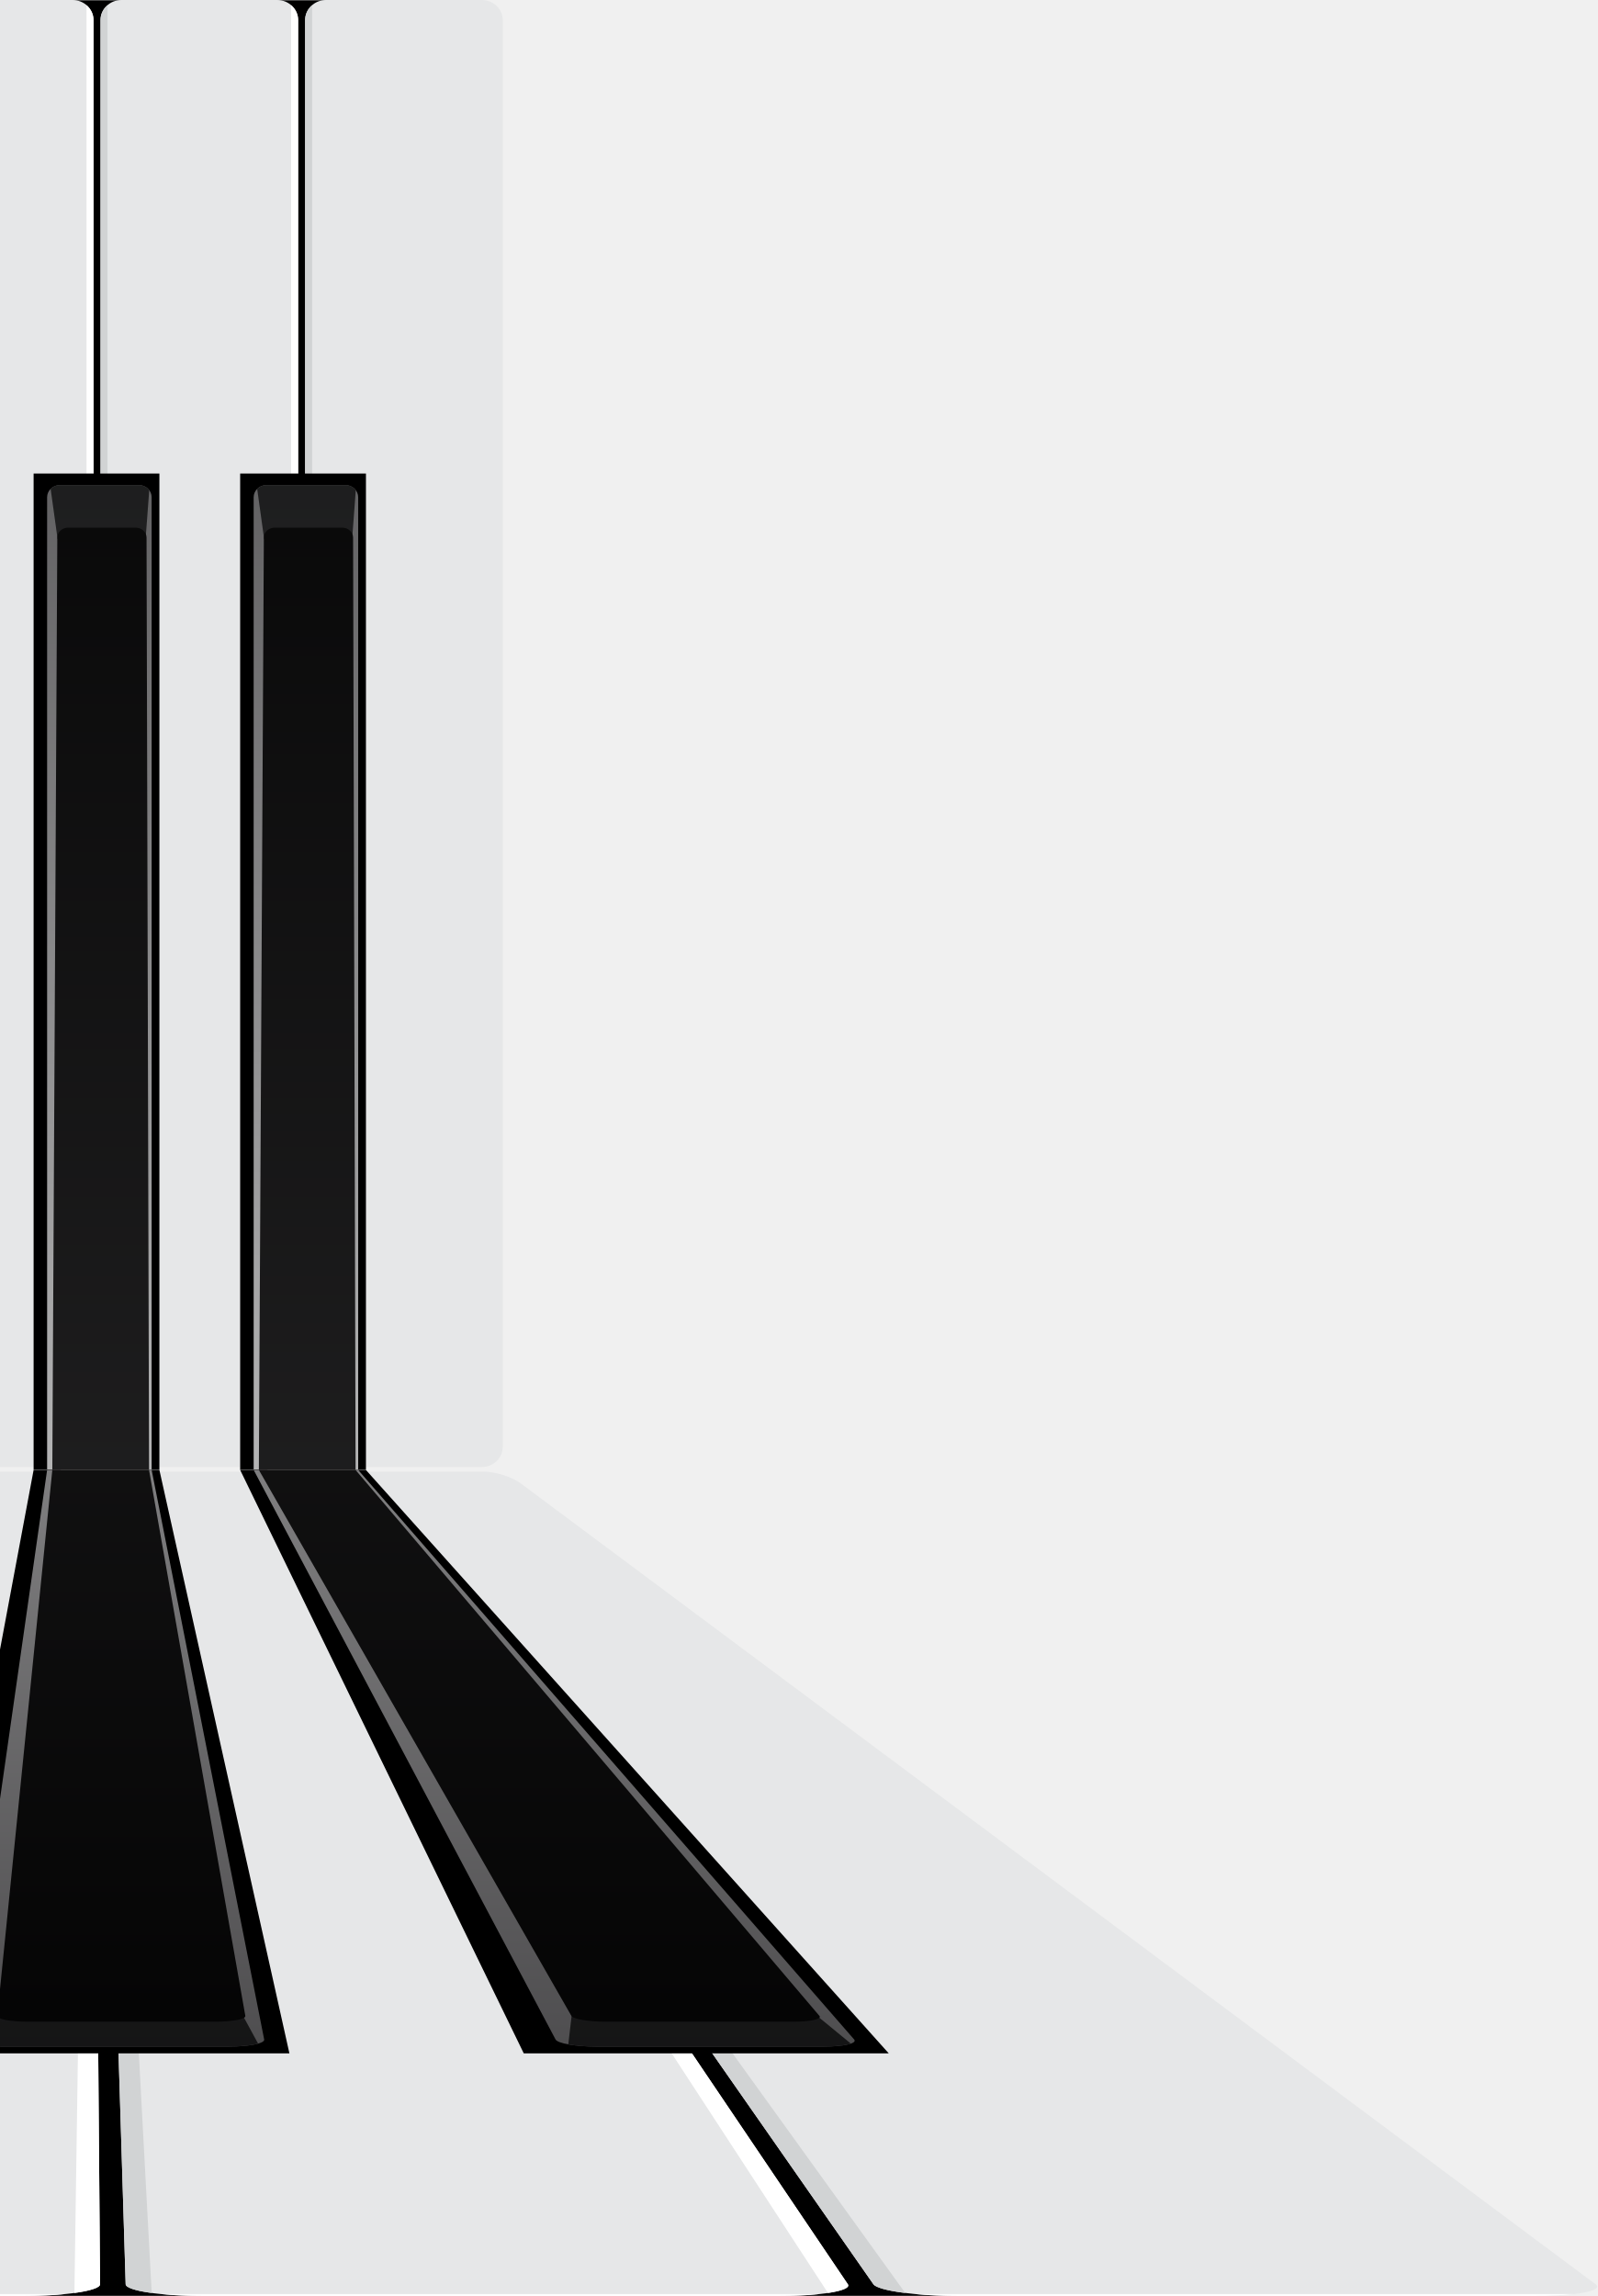
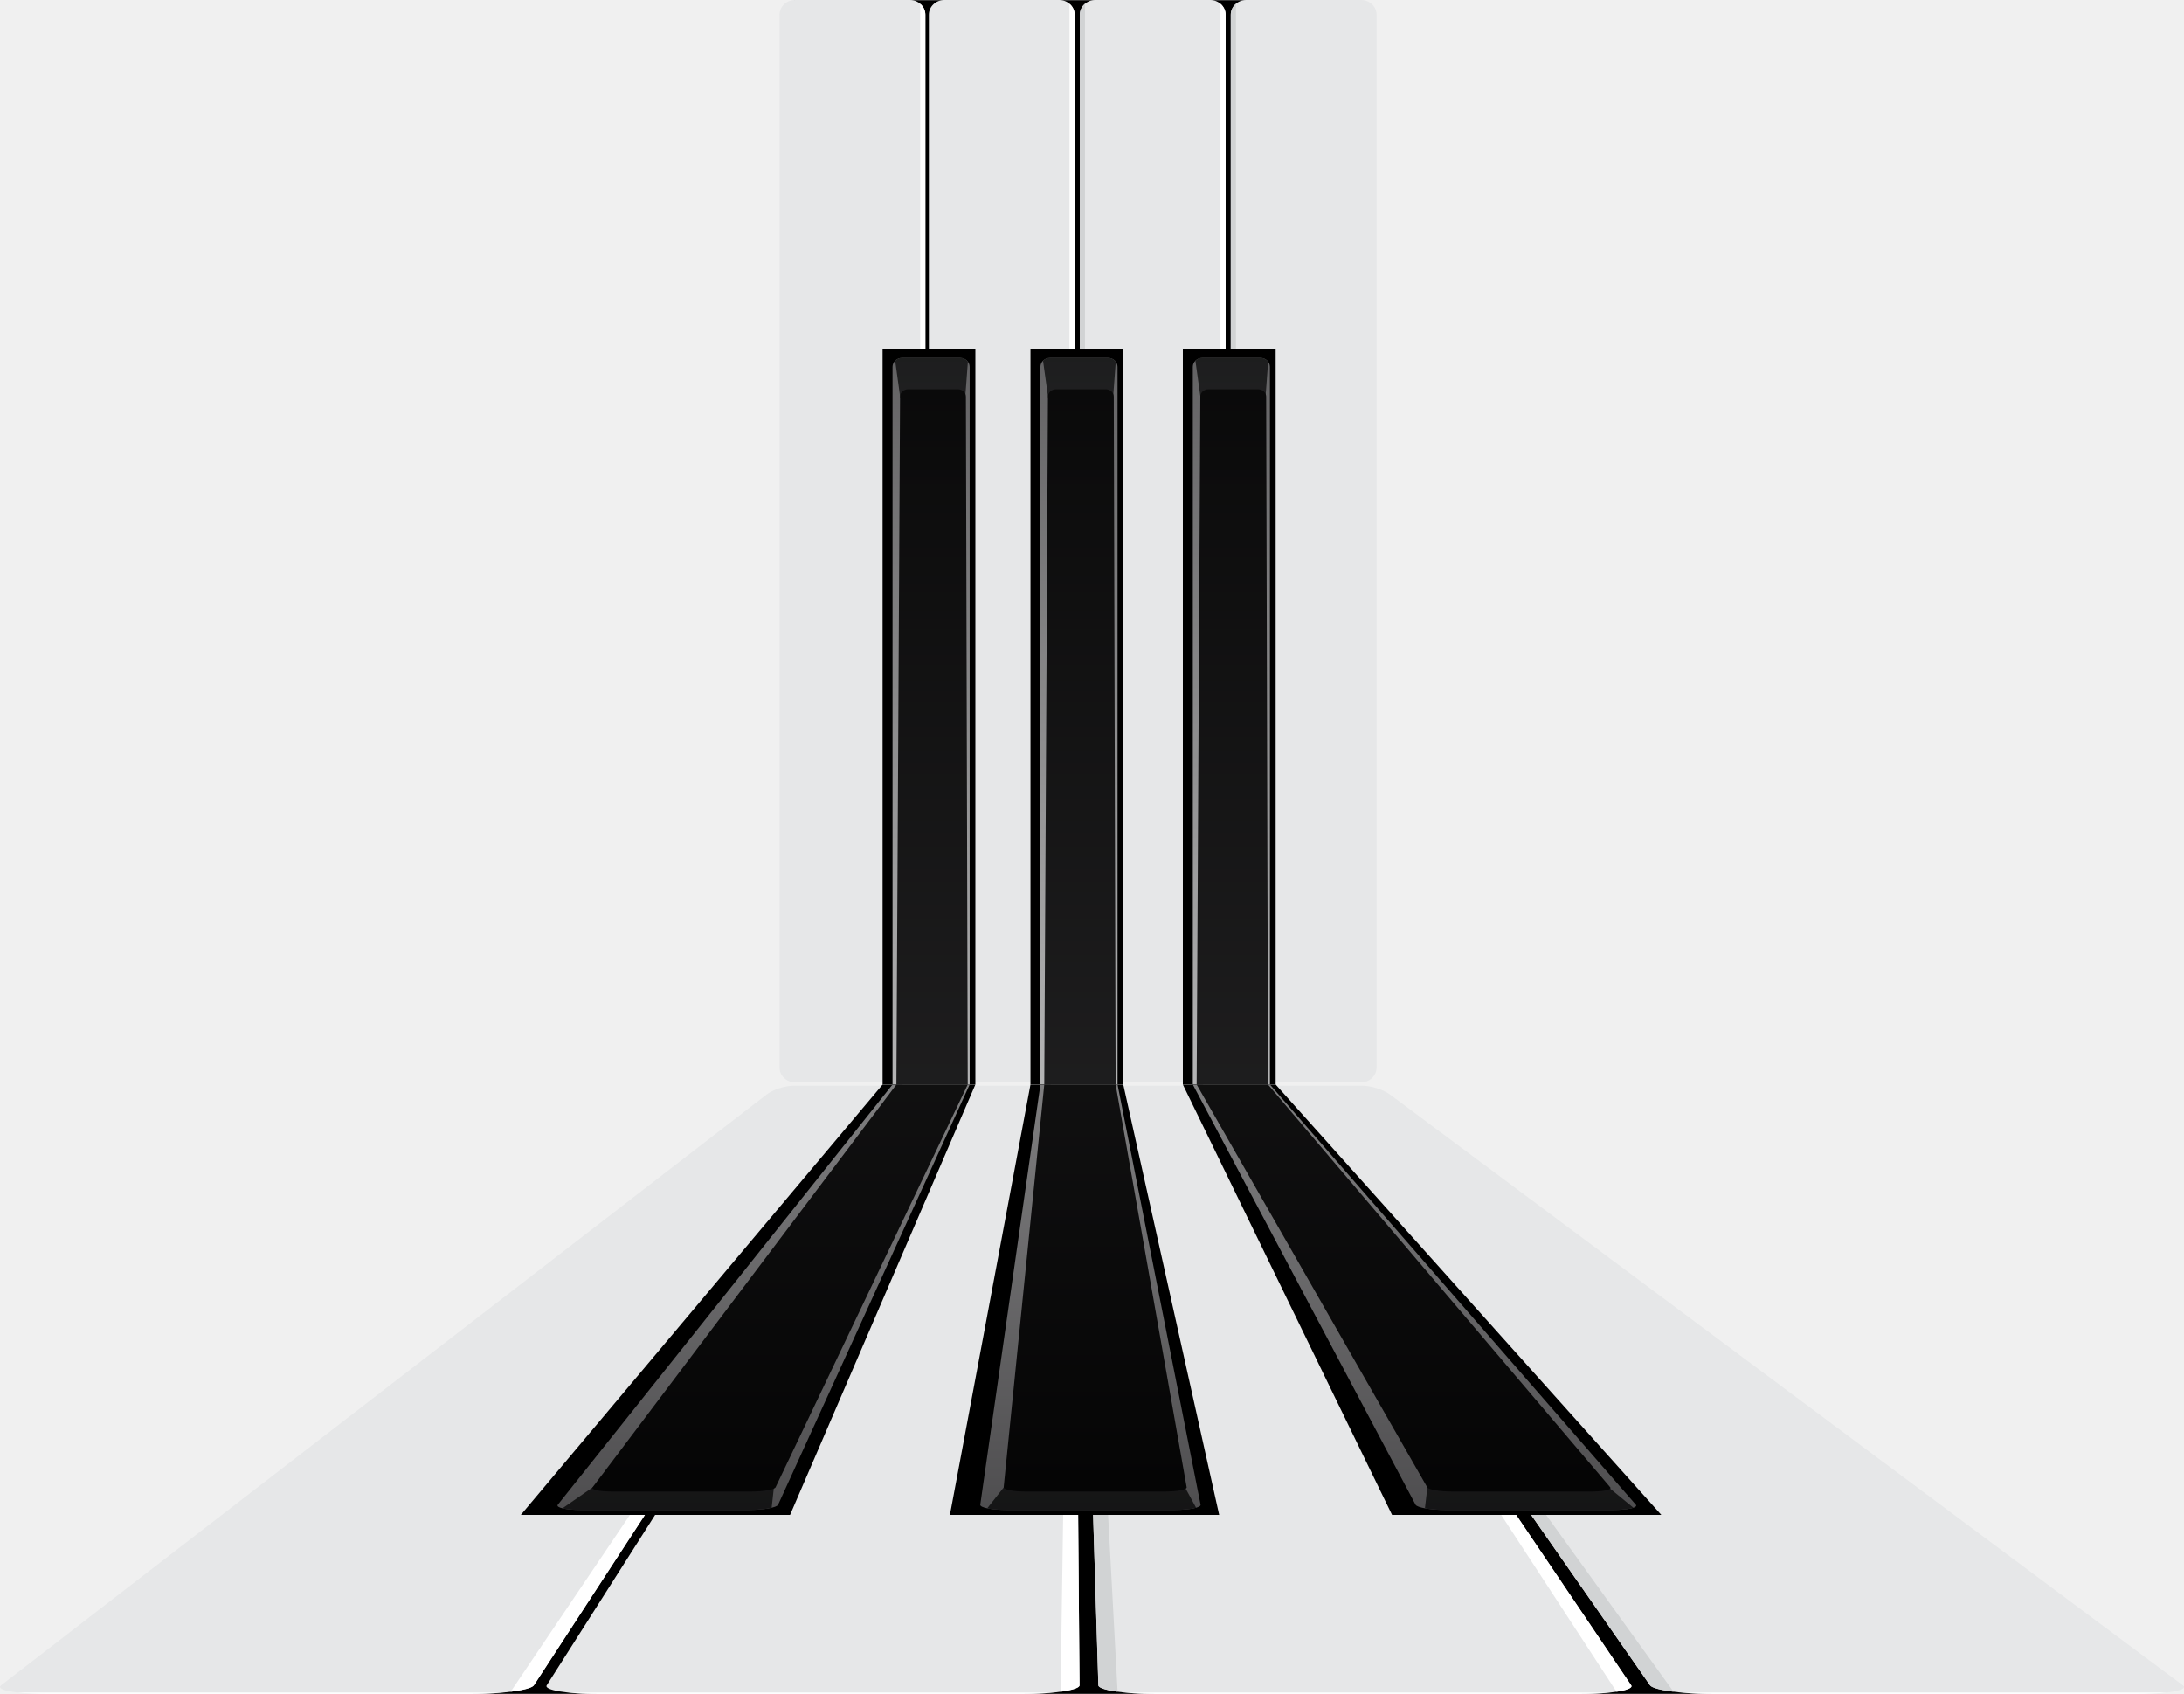
- <svg xmlns="http://www.w3.org/2000/svg" width="1440" height="2070" viewBox="0 0 1440 2070" fill="none">
-   <path d="M-26.39 0.248H-258.271V1318.94H-26.39V0.248Z" fill="black" />
-   <path d="M-98.156 1304.59C-98.156 1314.51 -106.675 1322.64 -117.079 1322.64H-257.409C-267.816 1322.64 -276.329 1314.51 -276.329 1304.59V18.043C-276.329 8.121 -267.816 0 -257.409 0H-117.079C-106.675 0 -98.156 8.121 -98.156 18.043V1304.59Z" fill="#E6E7E8" />
-   <path d="M-104.466 4.649V1317.98C-100.607 1314.68 -98.156 1309.9 -98.156 1304.59V18.043C-98.156 12.738 -100.607 7.962 -104.466 4.649Z" fill="white" />
-   <path d="M340.555 0.248H25.337V1318.94H340.555V0.248Z" fill="black" />
-   <path d="M84.308 1304.59C84.308 1314.51 75.792 1322.64 65.386 1322.64H-74.942C-85.348 1322.64 -93.859 1314.51 -93.859 1304.59V18.043C-93.859 8.121 -85.348 0 -74.942 0H65.386C75.798 0 84.308 8.121 84.308 18.043V1304.59Z" fill="#E6E7E8" />
-   <path d="M78.003 4.649V1317.98C81.855 1314.68 84.308 1309.9 84.308 1304.59V18.043C84.308 12.738 81.855 7.962 78.003 4.649Z" fill="white" />
-   <path d="M268.789 1304.59C268.789 1314.51 260.27 1322.64 249.869 1322.64H109.536C99.129 1322.64 90.614 1314.51 90.614 1304.59V18.043C90.614 8.121 99.129 0 109.536 0H249.869C260.27 0 268.789 8.121 268.789 18.043V1304.59Z" fill="#E6E7E8" />
-   <path d="M262.481 4.649V1317.98C266.336 1314.68 268.789 1309.9 268.789 1304.59V18.043C268.789 12.738 266.338 7.962 262.481 4.649Z" fill="white" />
-   <path d="M96.921 4.649C93.067 7.962 90.614 12.738 90.614 18.043V1304.59C90.614 1309.9 93.064 1314.68 96.921 1317.98V4.649Z" fill="#D1D3D4" />
-   <path d="M453.264 1304.59C453.264 1314.51 444.748 1322.64 434.339 1322.64H294.014C283.61 1322.64 275.091 1314.51 275.091 1304.59L275.094 18.041C275.094 8.121 283.61 0 294.014 0H434.341C444.751 0 453.267 8.121 453.267 18.043V1304.59H453.264Z" fill="#E6E7E8" />
-   <path d="M281.399 4.649C277.547 7.962 275.094 12.738 275.094 18.043L275.091 1304.59C275.091 1309.9 277.544 1314.68 281.399 1317.98V4.649Z" fill="#D1D3D4" />
-   <path d="M228.688 448.285V1325.14H241.043V437.322H240.183C233.86 437.322 228.688 442.255 228.688 448.285Z" fill="black" />
-   <path d="M329.927 426.924H216.523V1325.14H329.927V426.924Z" fill="black" />
-   <path d="M311.439 437.322H240.183C233.86 437.322 228.688 442.255 228.688 448.285V1325.14H322.937V448.285C322.935 442.255 317.763 437.322 311.439 437.322Z" fill="url(#paint0_linear_52_765)" />
-   <path d="M311.439 437.322H240.183C236.91 437.322 233.972 438.654 231.873 440.762L238.17 486.103H317.476L320.77 441.942C318.679 439.15 315.281 437.322 311.439 437.322Z" fill="url(#paint1_linear_52_765)" />
-   <path d="M247.694 475.711C242.298 475.711 237.878 479.72 237.878 484.62L233.386 1325.14H320.583L318.333 484.62C318.333 479.72 313.924 475.711 308.525 475.711H247.694Z" fill="url(#paint2_linear_52_765)" />
-   <path d="M42.473 448.285V1325.14H54.828V437.322H53.968C47.645 437.322 42.473 442.255 42.473 448.285Z" fill="black" />
-   <path d="M143.707 426.924H30.303V1325.14H143.707V426.924Z" fill="black" />
-   <path d="M125.227 437.322H53.966C47.643 437.322 42.47 442.255 42.47 448.285V1325.14H136.72V448.285C136.722 442.255 131.548 437.322 125.227 437.322Z" fill="url(#paint3_linear_52_765)" />
-   <path d="M125.227 437.322H53.966C50.695 437.322 47.755 438.654 45.656 440.762L51.947 486.103H131.261L134.553 441.942C132.464 439.15 129.068 437.322 125.227 437.322Z" fill="url(#paint4_linear_52_765)" />
-   <path d="M61.477 475.711C56.083 475.711 51.666 479.72 51.666 484.62L47.169 1325.14H134.366L132.118 484.62C132.118 479.72 127.706 475.711 122.305 475.711H61.477Z" fill="url(#paint5_linear_52_765)" />
-   <path d="M-138.257 448.285V1325.14H-125.902V437.322H-126.762C-133.085 437.322 -138.257 442.255 -138.257 448.285Z" fill="black" />
-   <path d="M-37.018 426.924H-150.422V1325.14H-37.018V426.924Z" fill="black" />
-   <path d="M-55.503 437.322H-126.762C-133.085 437.322 -138.257 442.255 -138.257 448.285V1325.14H-44.01V448.285C-44.01 442.255 -49.182 437.322 -55.503 437.322Z" fill="url(#paint6_linear_52_765)" />
-   <path d="M-55.503 437.322H-126.762C-130.038 437.322 -132.976 438.654 -135.072 440.762L-128.778 486.103H-49.469L-46.175 441.942C-48.266 439.15 -51.664 437.322 -55.503 437.322Z" fill="url(#paint7_linear_52_765)" />
-   <path d="M-119.251 475.711C-124.647 475.711 -129.067 479.72 -129.067 484.62L-133.559 1325.14H-46.359L-48.609 484.62C-48.609 479.72 -53.021 475.711 -58.422 475.711H-119.251Z" fill="url(#paint8_linear_52_765)" />
-   <path d="M-1174.51 2069.85H-318.373L-27.814 1328.92H-262.74L-1174.51 2069.85Z" fill="black" />
-   <path d="M-105.998 1337.32C-102.211 1331.52 -107.677 1326.76 -118.136 1326.76H-259.211C-269.672 1326.76 -284.394 1331.52 -291.923 1337.32L-1227.67 2059.43C-1235.2 2065.25 -1209.93 2070 -1171.5 2070H-653.316C-614.898 2070 -580.344 2065.25 -576.56 2059.43L-105.998 1337.32Z" fill="#E6E7E8" />
-   <path d="M-604.908 2067.28L-107.295 1329.48C-104.654 1331.42 -103.974 1334.22 -106 1337.32L-576.56 2059.43C-578.583 2062.54 -589.409 2065.34 -604.908 2067.28Z" fill="white" />
-   <path d="M-1171.5 2070C-1185.69 2070 -1198.08 2069.35 -1207.73 2068.24H-613.663C-625.448 2069.35 -639.123 2070 -653.316 2070" fill="white" />
-   <path d="M-127.4 2069.85H1036.42L343.949 1328.92H24.589L-127.4 2069.85Z" fill="black" />
-   <path d="M84.405 1337.32C84.355 1331.52 75.761 1326.76 65.297 1326.76H-75.775C-86.236 1326.76 -97.82 1331.52 -101.516 1337.32L-560.853 2059.43C-564.549 2065.25 -536.141 2070 -497.712 2070H20.462C58.904 2070 90.291 2065.25 90.241 2059.43L84.405 1337.32Z" fill="#E6E7E8" />
-   <path d="M67.086 2067.28L77.938 1329.48C81.85 1331.42 84.379 1334.22 84.405 1337.32L90.241 2059.43C90.267 2062.54 81.285 2065.34 67.086 2067.28Z" fill="white" />
-   <path d="M-497.712 2070C-511.893 2070 -524.737 2069.35 -535.102 2068.24H58.971C47.911 2069.35 34.647 2070 20.462 2070" fill="white" />
-   <path d="M276.912 1337.32C272.99 1331.52 261.218 1326.76 250.759 1326.76H109.685C99.218 1326.76 90.809 1331.52 90.988 1337.32L113.297 2059.43C113.477 2065.25 145.061 2070 183.495 2070H701.68C740.093 2070 768.339 2065.25 764.415 2059.43L276.912 1337.32Z" fill="#E6E7E8" />
-   <path d="M746.479 2067.28L265.213 1329.48C270.419 1331.42 274.813 1334.22 276.909 1337.32L764.412 2059.43C766.514 2062.54 759.393 2065.34 746.479 2067.28Z" fill="white" />
-   <path d="M136.769 2067.28C122.493 2065.34 113.393 2062.54 113.297 2059.43L90.988 1337.32C90.892 1334.22 93.312 1331.42 97.148 1329.48L136.769 2067.28Z" fill="#D1D3D4" />
-   <path d="M738.989 2068.24C728.671 2069.35 715.865 2070 701.68 2070H183.498C169.31 2070 156.049 2069.35 144.926 2068.24" fill="white" />
-   <path d="M469.416 1337.32C461.619 1331.52 446.675 1326.76 436.214 1326.76H295.139C284.678 1326.76 279.438 1331.52 283.49 1337.32L787.463 2059.43C791.517 2065.25 826.282 2070 864.701 2070H1382.88C1421.31 2070 1446.38 2065.25 1438.58 2059.43L469.416 1337.32Z" fill="#E6E7E8" />
-   <path d="M816.159 2067.28C800.599 2065.34 789.629 2062.54 787.463 2059.43L283.49 1337.32C281.323 1334.22 281.878 1331.42 284.42 1329.48L816.159 2067.28Z" fill="#D1D3D4" />
-   <path d="M864.701 2070C850.51 2070 836.814 2069.35 824.965 2068.24H1419.03C1409.44 2069.35 1397.07 2070 1382.88 2070" fill="white" />
-   <path d="M500.881 1838.73L228.688 1325.29H241.043L539.857 1845.15H537.377C519.173 1845.15 502.748 1842.26 500.881 1838.73Z" fill="black" />
-   <path d="M329.927 1325.29H216.521L472.208 1851.24H801.268L329.927 1325.29Z" fill="black" />
-   <path d="M742.58 1845.15H537.377C519.173 1845.15 502.748 1842.26 500.878 1838.73L228.688 1325.29H322.937L770.087 1838.73C773.16 1842.26 760.787 1845.15 742.58 1845.15Z" fill="url(#paint9_linear_52_765)" />
-   <path d="M742.58 1845.15H537.377C527.952 1845.15 519.064 1844.37 512.355 1843.14L515.457 1816.59H735.645L767.108 1842.45C762.506 1844.08 753.638 1845.15 742.58 1845.15Z" fill="url(#paint10_linear_52_765)" />
-   <path d="M545.547 1822.67C530.445 1822.67 516.762 1820.33 515.147 1817.46L233.389 1325.29H320.586L738.775 1817.46C741.224 1820.33 730.887 1822.67 715.782 1822.67H545.547Z" fill="url(#paint11_linear_52_765)" />
-   <path d="M-31.038 1838.73L42.473 1325.29H54.828L3.62 1845.15H1.143C-17.064 1845.15 -31.544 1842.26 -31.038 1838.73Z" fill="black" />
-   <path d="M143.707 1325.29H30.303L-68.136 1851.24H260.924L143.707 1325.29Z" fill="black" />
-   <path d="M206.348 1845.15H1.143C-17.064 1845.15 -31.544 1842.26 -31.038 1838.73L42.473 1325.29H136.723L238.178 1838.73C238.873 1842.26 224.55 1845.15 206.348 1845.15Z" fill="url(#paint12_linear_52_765)" />
-   <path d="M206.348 1845.15H1.143C-8.274 1845.15 -16.644 1844.37 -22.525 1843.14L-1.56 1816.59H218.643L232.688 1842.45C226.992 1844.08 217.411 1845.15 206.348 1845.15Z" fill="url(#paint13_linear_52_765)" />
-   <path d="M24.444 1822.67C9.349 1822.67 -2.748 1820.33 -2.433 1817.46L47.171 1325.29H134.368L221.185 1817.46C221.703 1820.33 209.781 1822.67 194.673 1822.67H24.444Z" fill="url(#paint14_linear_52_765)" />
-   <path d="M-547.282 1838.73L-138.257 1325.29H-125.902L-516.817 1845.15H-519.294C-537.501 1845.15 -550.095 1842.26 -547.282 1838.73Z" fill="black" />
-   <path d="M-37.018 1325.29H-150.424L-592.542 1851.24H-263.485L-37.018 1325.29Z" fill="black" />
-   <path d="M-314.099 1845.15H-519.294C-537.501 1845.15 -550.095 1842.26 -547.282 1838.73L-138.257 1325.29H-44.01L-278.074 1838.73C-279.686 1842.26 -295.892 1845.15 -314.099 1845.15Z" fill="url(#paint15_linear_52_765)" />
-   <path d="M-314.099 1845.15H-519.294C-528.727 1845.15 -536.579 1844.37 -541.647 1843.14L-503.327 1816.59H-283.137L-285.98 1842.45C-292.749 1844.08 -303.041 1845.15 -314.099 1845.15Z" fill="url(#paint16_linear_52_765)" />
-   <path d="M-481.303 1822.67C-496.405 1822.67 -506.976 1820.33 -504.786 1817.46L-133.556 1325.29H-46.357L-281.15 1817.46C-282.504 1820.33 -295.963 1822.67 -311.073 1822.67H-481.303Z" fill="url(#paint17_linear_52_765)" />
+ <svg xmlns="http://www.w3.org/2000/svg" width="2669" height="2070" viewBox="0 0 2669 2070" fill="none">
+   <path d="M1202.61 0.248H970.729V1318.94H1202.61V0.248Z" fill="black" />
+   <path d="M1130.84 1304.59C1130.84 1314.51 1122.32 1322.64 1111.92 1322.64H971.591C961.184 1322.64 952.671 1314.51 952.671 1304.59V18.043C952.671 8.121 961.184 0 971.591 0H1111.92C1122.32 0 1130.84 8.121 1130.84 18.043V1304.59Z" fill="#E6E7E8" />
+   <path d="M1124.53 4.649V1317.98C1128.39 1314.68 1130.84 1309.9 1130.84 1304.59V18.043C1130.84 12.738 1128.39 7.962 1124.53 4.649Z" fill="white" />
+   <path d="M1569.56 0.248H1254.34V1318.94H1569.56V0.248Z" fill="black" />
+   <path d="M1313.31 1304.59C1313.31 1314.51 1304.79 1322.64 1294.39 1322.64H1154.06C1143.65 1322.64 1135.14 1314.51 1135.14 1304.59V18.043C1135.14 8.121 1143.65 0 1154.06 0H1294.39C1304.8 0 1313.31 8.121 1313.31 18.043V1304.59Z" fill="#E6E7E8" />
+   <path d="M1307 4.649V1317.98C1310.86 1314.68 1313.31 1309.9 1313.31 1304.59V18.043C1313.31 12.738 1310.86 7.962 1307 4.649Z" fill="white" />
+   <path d="M1497.79 1304.59C1497.79 1314.51 1489.27 1322.64 1478.87 1322.64H1338.54C1328.13 1322.64 1319.61 1314.51 1319.61 1304.59V18.043C1319.61 8.121 1328.13 0 1338.54 0H1478.87C1489.27 0 1497.79 8.121 1497.79 18.043V1304.59Z" fill="#E6E7E8" />
+   <path d="M1491.48 4.649V1317.98C1495.34 1314.68 1497.79 1309.9 1497.79 1304.59V18.043C1497.79 12.738 1495.34 7.962 1491.48 4.649Z" fill="white" />
+   <path d="M1325.92 4.649C1322.07 7.962 1319.61 12.738 1319.61 18.043V1304.59C1319.61 1309.9 1322.06 1314.68 1325.92 1317.98V4.649Z" fill="#D1D3D4" />
+   <path d="M1682.26 1304.59C1682.26 1314.51 1673.75 1322.64 1663.34 1322.64H1523.01C1512.61 1322.64 1504.09 1314.51 1504.09 1304.59L1504.09 18.041C1504.09 8.121 1512.61 0 1523.01 0H1663.34C1673.75 0 1682.27 8.121 1682.27 18.043V1304.59H1682.26Z" fill="#E6E7E8" />
+   <path d="M1510.4 4.649C1506.55 7.962 1504.09 12.738 1504.09 18.043L1504.09 1304.59C1504.09 1309.9 1506.54 1314.68 1510.4 1317.98V4.649Z" fill="#D1D3D4" />
+   <path d="M1457.69 448.285V1325.14H1470.04V437.322H1469.18C1462.86 437.322 1457.69 442.255 1457.69 448.285Z" fill="black" />
+   <path d="M1558.93 426.924H1445.52V1325.14H1558.93V426.924Z" fill="black" />
+   <path d="M1540.44 437.322H1469.18C1462.86 437.322 1457.69 442.255 1457.69 448.285V1325.14H1551.94V448.285C1551.93 442.255 1546.76 437.322 1540.44 437.322Z" fill="url(#paint0_linear_183_238)" />
+   <path d="M1540.44 437.322H1469.18C1465.91 437.322 1462.97 438.654 1460.87 440.762L1467.17 486.103H1546.48L1549.77 441.942C1547.68 439.15 1544.28 437.322 1540.44 437.322Z" fill="url(#paint1_linear_183_238)" />
+   <path d="M1476.69 475.711C1471.3 475.711 1466.88 479.72 1466.88 484.62L1462.39 1325.14H1549.58L1547.33 484.62C1547.33 479.72 1542.92 475.711 1537.53 475.711H1476.69Z" fill="url(#paint2_linear_183_238)" />
+   <path d="M1271.47 448.285V1325.14H1283.83V437.322H1282.97C1276.65 437.322 1271.47 442.255 1271.47 448.285Z" fill="black" />
+   <path d="M1372.71 426.924H1259.3V1325.14H1372.71V426.924Z" fill="black" />
+   <path d="M1354.23 437.322H1282.97C1276.64 437.322 1271.47 442.255 1271.47 448.285V1325.14H1365.72V448.285C1365.72 442.255 1360.55 437.322 1354.23 437.322Z" fill="url(#paint3_linear_183_238)" />
+   <path d="M1354.23 437.322H1282.97C1279.69 437.322 1276.75 438.654 1274.66 440.762L1280.95 486.103H1360.26L1363.55 441.942C1361.46 439.15 1358.07 437.322 1354.23 437.322Z" fill="url(#paint4_linear_183_238)" />
+   <path d="M1290.48 475.711C1285.08 475.711 1280.67 479.72 1280.67 484.62L1276.17 1325.14H1363.37L1361.12 484.62C1361.12 479.72 1356.71 475.711 1351.31 475.711H1290.48Z" fill="url(#paint5_linear_183_238)" />
+   <path d="M1090.74 448.285V1325.14H1103.1V437.322H1102.24C1095.91 437.322 1090.74 442.255 1090.74 448.285Z" fill="black" />
+   <path d="M1191.98 426.924H1078.58V1325.14H1191.98V426.924Z" fill="black" />
+   <path d="M1173.5 437.322H1102.24C1095.91 437.322 1090.74 442.255 1090.74 448.285V1325.14H1184.99V448.285C1184.99 442.255 1179.82 437.322 1173.5 437.322Z" fill="url(#paint6_linear_183_238)" />
+   <path d="M1173.5 437.322H1102.24C1098.96 437.322 1096.02 438.654 1093.93 440.762L1100.22 486.103H1179.53L1182.83 441.942C1180.73 439.15 1177.34 437.322 1173.5 437.322Z" fill="url(#paint7_linear_183_238)" />
+   <path d="M1109.75 475.711C1104.35 475.711 1099.93 479.72 1099.93 484.62L1095.44 1325.14H1182.64L1180.39 484.62C1180.39 479.72 1175.98 475.711 1170.58 475.711H1109.75Z" fill="url(#paint8_linear_183_238)" />
+   <path d="M54.494 2069.85H910.627L1201.19 1328.92H966.26L54.494 2069.85Z" fill="black" />
+   <path d="M1123 1337.32C1126.79 1331.52 1121.32 1326.76 1110.86 1326.76H969.789C959.328 1326.76 944.606 1331.52 937.077 1337.32L1.328 2059.43C-6.201 2065.25 19.068 2070 57.5 2070H575.684C614.102 2070 648.656 2065.25 652.44 2059.43L1123 1337.32Z" fill="#E6E7E8" />
+   <path d="M624.092 2067.28L1121.71 1329.48C1124.35 1331.42 1125.03 1334.22 1123 1337.32L652.44 2059.43C650.417 2062.54 639.591 2065.34 624.092 2067.28Z" fill="white" />
+   <path d="M57.502 2070C43.314 2070 30.918 2069.35 21.274 2068.24H615.337C603.552 2069.35 589.877 2070 575.684 2070" fill="white" />
+   <path d="M1101.6 2069.85H2265.42L1572.95 1328.92H1253.59L1101.6 2069.85Z" fill="black" />
+   <path d="M1313.4 1337.32C1313.36 1331.52 1304.76 1326.76 1294.3 1326.76H1153.23C1142.76 1326.76 1131.18 1331.52 1127.48 1337.32L668.147 2059.43C664.451 2065.25 692.859 2070 731.288 2070H1249.46C1287.9 2070 1319.29 2065.25 1319.24 2059.43L1313.4 1337.32Z" fill="#E6E7E8" />
+   <path d="M1296.09 2067.28L1306.94 1329.48C1310.85 1331.42 1313.38 1334.22 1313.4 1337.32L1319.24 2059.43C1319.27 2062.54 1310.28 2065.34 1296.09 2067.28Z" fill="white" />
+   <path d="M731.288 2070C717.107 2070 704.263 2069.35 693.898 2068.24H1287.97C1276.91 2069.35 1263.65 2070 1249.46 2070" fill="white" />
+   <path d="M1505.91 1337.32C1501.99 1331.52 1490.22 1326.76 1479.76 1326.76H1338.68C1328.22 1326.76 1319.81 1331.52 1319.99 1337.32L1342.3 2059.43C1342.48 2065.25 1374.06 2070 1412.5 2070H1930.68C1969.09 2070 1997.34 2065.25 1993.41 2059.43L1505.91 1337.32Z" fill="#E6E7E8" />
+   <path d="M1975.48 2067.28L1494.21 1329.48C1499.42 1331.42 1503.81 1334.22 1505.91 1337.32L1993.41 2059.43C1995.51 2062.54 1988.39 2065.34 1975.48 2067.28Z" fill="white" />
+   <path d="M1365.77 2067.28C1351.49 2065.34 1342.39 2062.54 1342.3 2059.43L1319.99 1337.32C1319.89 1334.22 1322.31 1331.42 1326.15 1329.48L1365.77 2067.28Z" fill="#D1D3D4" />
+   <path d="M1967.99 2068.24C1957.67 2069.35 1944.87 2070 1930.68 2070H1412.5C1398.31 2070 1385.05 2069.35 1373.93 2068.24" fill="white" />
+   <path d="M1698.42 1337.32C1690.62 1331.52 1675.67 1326.76 1665.21 1326.76H1524.14C1513.68 1326.76 1508.44 1331.52 1512.49 1337.32L2016.46 2059.43C2020.52 2065.25 2055.28 2070 2093.7 2070H2611.88C2650.31 2070 2675.38 2065.25 2667.58 2059.43L1698.42 1337.32Z" fill="#E6E7E8" />
+   <path d="M2045.16 2067.28C2029.6 2065.34 2018.63 2062.54 2016.46 2059.43L1512.49 1337.32C1510.32 1334.22 1510.88 1331.42 1513.42 1329.48L2045.16 2067.28Z" fill="#D1D3D4" />
+   <path d="M2093.7 2070C2079.51 2070 2065.81 2069.35 2053.96 2068.24H2648.03C2638.44 2069.35 2626.07 2070 2611.88 2070" fill="white" />
+   <path d="M1729.88 1838.73L1457.69 1325.29H1470.04L1768.86 1845.15H1766.38C1748.17 1845.15 1731.75 1842.26 1729.88 1838.73Z" fill="black" />
+   <path d="M1558.93 1325.29H1445.52L1701.21 1851.24H2030.27L1558.93 1325.29Z" fill="black" />
+   <path d="M1971.58 1845.15H1766.38C1748.17 1845.15 1731.75 1842.26 1729.88 1838.73L1457.69 1325.29H1551.94L1999.09 1838.73C2002.16 1842.26 1989.79 1845.15 1971.58 1845.15Z" fill="url(#paint9_linear_183_238)" />
+   <path d="M1971.58 1845.15H1766.38C1756.95 1845.15 1748.06 1844.37 1741.36 1843.14L1744.46 1816.59H1964.65L1996.11 1842.45C1991.51 1844.08 1982.64 1845.15 1971.58 1845.15Z" fill="url(#paint10_linear_183_238)" />
+   <path d="M1774.55 1822.67C1759.44 1822.67 1745.76 1820.33 1744.15 1817.46L1462.39 1325.29H1549.59L1967.78 1817.46C1970.22 1820.33 1959.89 1822.67 1944.78 1822.67H1774.55Z" fill="url(#paint11_linear_183_238)" />
+   <path d="M1197.96 1838.73L1271.47 1325.29H1283.83L1232.62 1845.15H1230.14C1211.94 1845.15 1197.46 1842.26 1197.96 1838.73Z" fill="black" />
+   <path d="M1372.71 1325.29H1259.3L1160.86 1851.24H1489.92L1372.71 1325.29Z" fill="black" />
+   <path d="M1435.35 1845.15H1230.14C1211.94 1845.15 1197.46 1842.26 1197.96 1838.73L1271.47 1325.29H1365.72L1467.18 1838.73C1467.87 1842.26 1453.55 1845.15 1435.35 1845.15Z" fill="url(#paint12_linear_183_238)" />
+   <path d="M1435.35 1845.15H1230.14C1220.73 1845.15 1212.36 1844.37 1206.48 1843.14L1227.44 1816.59H1447.64L1461.69 1842.45C1455.99 1844.08 1446.41 1845.15 1435.35 1845.15Z" fill="url(#paint13_linear_183_238)" />
+   <path d="M1253.44 1822.67C1238.35 1822.67 1226.25 1820.33 1226.57 1817.46L1276.17 1325.29H1363.37L1450.19 1817.46C1450.7 1820.33 1438.78 1822.67 1423.67 1822.67H1253.44Z" fill="url(#paint14_linear_183_238)" />
+   <path d="M681.718 1838.73L1090.74 1325.29H1103.1L712.183 1845.15H709.706C691.499 1845.15 678.905 1842.26 681.718 1838.73Z" fill="black" />
+   <path d="M1191.98 1325.29H1078.58L636.458 1851.24H965.515L1191.98 1325.29Z" fill="black" />
+   <path d="M914.901 1845.15H709.706C691.499 1845.15 678.905 1842.26 681.718 1838.73L1090.74 1325.29H1184.99L950.926 1838.73C949.314 1842.26 933.108 1845.15 914.901 1845.15Z" fill="url(#paint15_linear_183_238)" />
+   <path d="M914.901 1845.15H709.706C700.273 1845.15 692.421 1844.37 687.353 1843.14L725.673 1816.59H945.863L943.02 1842.45C936.251 1844.08 925.959 1845.15 914.901 1845.15Z" fill="url(#paint16_linear_183_238)" />
+   <path d="M747.697 1822.67C732.595 1822.67 722.024 1820.33 724.214 1817.46L1095.44 1325.29H1182.64L947.85 1817.46C946.496 1820.33 933.037 1822.67 917.927 1822.67H747.697Z" fill="url(#paint17_linear_183_238)" />
  <defs>
-     <linearGradient id="paint0_linear_52_765" x1="105.477" y1="76.776" x2="105.477" y2="1982.07" gradientUnits="userSpaceOnUse">
+     <linearGradient id="paint0_linear_183_238" x1="1334.48" y1="76.776" x2="1334.48" y2="1982.07" gradientUnits="userSpaceOnUse">
      <stop stop-color="#414042" />
      <stop offset="1" stop-color="#F1F2F2" />
    </linearGradient>
-     <linearGradient id="paint1_linear_52_765" x1="105.469" y1="1922.68" x2="105.469" y2="-304.055" gradientUnits="userSpaceOnUse">
+     <linearGradient id="paint1_linear_183_238" x1="1334.47" y1="1922.68" x2="1334.47" y2="-304.055" gradientUnits="userSpaceOnUse">
      <stop stop-color="#58595B" />
      <stop offset="1" />
    </linearGradient>
-     <linearGradient id="paint2_linear_52_765" x1="105.572" y1="2873.52" x2="105.572" y2="37.069" gradientUnits="userSpaceOnUse">
+     <linearGradient id="paint2_linear_183_238" x1="1334.57" y1="2873.52" x2="1334.57" y2="37.069" gradientUnits="userSpaceOnUse">
      <stop stop-color="#414042" />
      <stop offset="1" />
    </linearGradient>
-     <linearGradient id="paint3_linear_52_765" x1="105.544" y1="76.776" x2="105.544" y2="1982.07" gradientUnits="userSpaceOnUse">
+     <linearGradient id="paint3_linear_183_238" x1="1334.54" y1="76.776" x2="1334.54" y2="1982.07" gradientUnits="userSpaceOnUse">
      <stop stop-color="#414042" />
      <stop offset="1" stop-color="#F1F2F2" />
    </linearGradient>
-     <linearGradient id="paint4_linear_52_765" x1="105.492" y1="1922.68" x2="105.492" y2="-304.055" gradientUnits="userSpaceOnUse">
+     <linearGradient id="paint4_linear_183_238" x1="1334.49" y1="1922.68" x2="1334.49" y2="-304.055" gradientUnits="userSpaceOnUse">
      <stop stop-color="#58595B" />
      <stop offset="1" />
    </linearGradient>
-     <linearGradient id="paint5_linear_52_765" x1="105.604" y1="2873.52" x2="105.604" y2="37.069" gradientUnits="userSpaceOnUse">
+     <linearGradient id="paint5_linear_183_238" x1="1334.6" y1="2873.52" x2="1334.6" y2="37.069" gradientUnits="userSpaceOnUse">
      <stop stop-color="#414042" />
      <stop offset="1" />
    </linearGradient>
-     <linearGradient id="paint6_linear_52_765" x1="105.492" y1="76.776" x2="105.492" y2="1982.07" gradientUnits="userSpaceOnUse">
+     <linearGradient id="paint6_linear_183_238" x1="1334.49" y1="76.776" x2="1334.49" y2="1982.07" gradientUnits="userSpaceOnUse">
      <stop stop-color="#414042" />
      <stop offset="1" stop-color="#F1F2F2" />
    </linearGradient>
-     <linearGradient id="paint7_linear_52_765" x1="105.477" y1="1922.68" x2="105.477" y2="-304.055" gradientUnits="userSpaceOnUse">
+     <linearGradient id="paint7_linear_183_238" x1="1334.48" y1="1922.68" x2="1334.48" y2="-304.055" gradientUnits="userSpaceOnUse">
      <stop stop-color="#58595B" />
      <stop offset="1" />
    </linearGradient>
-     <linearGradient id="paint8_linear_52_765" x1="105.58" y1="2873.52" x2="105.58" y2="37.069" gradientUnits="userSpaceOnUse">
+     <linearGradient id="paint8_linear_183_238" x1="1334.58" y1="2873.52" x2="1334.58" y2="37.069" gradientUnits="userSpaceOnUse">
      <stop stop-color="#414042" />
      <stop offset="1" />
    </linearGradient>
-     <linearGradient id="paint9_linear_52_765" x1="105.499" y1="1993.23" x2="105.499" y2="87.93" gradientUnits="userSpaceOnUse">
+     <linearGradient id="paint9_linear_183_238" x1="1334.5" y1="1993.23" x2="1334.5" y2="87.93" gradientUnits="userSpaceOnUse">
      <stop stop-color="#414042" />
      <stop offset="1" stop-color="#F1F2F2" />
    </linearGradient>
-     <linearGradient id="paint10_linear_52_765" x1="105.5" y1="147.348" x2="105.5" y2="2374.15" gradientUnits="userSpaceOnUse">
+     <linearGradient id="paint10_linear_183_238" x1="1334.5" y1="147.348" x2="1334.5" y2="2374.15" gradientUnits="userSpaceOnUse">
      <stop stop-color="#58595B" />
      <stop offset="1" />
    </linearGradient>
-     <linearGradient id="paint11_linear_52_765" x1="105.501" y1="-803.526" x2="105.501" y2="2032.93" gradientUnits="userSpaceOnUse">
+     <linearGradient id="paint11_linear_183_238" x1="1334.5" y1="-803.526" x2="1334.5" y2="2032.93" gradientUnits="userSpaceOnUse">
      <stop stop-color="#414042" />
      <stop offset="1" />
    </linearGradient>
-     <linearGradient id="paint12_linear_52_765" x1="105.49" y1="1993.23" x2="105.49" y2="87.93" gradientUnits="userSpaceOnUse">
+     <linearGradient id="paint12_linear_183_238" x1="1334.49" y1="1993.23" x2="1334.49" y2="87.93" gradientUnits="userSpaceOnUse">
      <stop stop-color="#414042" />
      <stop offset="1" stop-color="#F1F2F2" />
    </linearGradient>
-     <linearGradient id="paint13_linear_52_765" x1="105.484" y1="147.348" x2="105.484" y2="2374.15" gradientUnits="userSpaceOnUse">
+     <linearGradient id="paint13_linear_183_238" x1="1334.48" y1="147.348" x2="1334.48" y2="2374.15" gradientUnits="userSpaceOnUse">
      <stop stop-color="#58595B" />
      <stop offset="1" />
    </linearGradient>
-     <linearGradient id="paint14_linear_52_765" x1="105.501" y1="-803.526" x2="105.501" y2="2032.93" gradientUnits="userSpaceOnUse">
+     <linearGradient id="paint14_linear_183_238" x1="1334.5" y1="-803.526" x2="1334.5" y2="2032.93" gradientUnits="userSpaceOnUse">
      <stop stop-color="#414042" />
      <stop offset="1" />
    </linearGradient>
-     <linearGradient id="paint15_linear_52_765" x1="105.498" y1="1993.23" x2="105.498" y2="87.93" gradientUnits="userSpaceOnUse">
+     <linearGradient id="paint15_linear_183_238" x1="1334.5" y1="1993.23" x2="1334.5" y2="87.93" gradientUnits="userSpaceOnUse">
      <stop stop-color="#414042" />
      <stop offset="1" stop-color="#F1F2F2" />
    </linearGradient>
-     <linearGradient id="paint16_linear_52_765" x1="105.511" y1="147.348" x2="105.511" y2="2374.15" gradientUnits="userSpaceOnUse">
+     <linearGradient id="paint16_linear_183_238" x1="1334.51" y1="147.348" x2="1334.51" y2="2374.15" gradientUnits="userSpaceOnUse">
      <stop stop-color="#58595B" />
      <stop offset="1" />
    </linearGradient>
-     <linearGradient id="paint17_linear_52_765" x1="105.501" y1="-803.526" x2="105.501" y2="2032.93" gradientUnits="userSpaceOnUse">
+     <linearGradient id="paint17_linear_183_238" x1="1334.5" y1="-803.526" x2="1334.5" y2="2032.93" gradientUnits="userSpaceOnUse">
      <stop stop-color="#414042" />
      <stop offset="1" />
    </linearGradient>
  </defs>
</svg>
